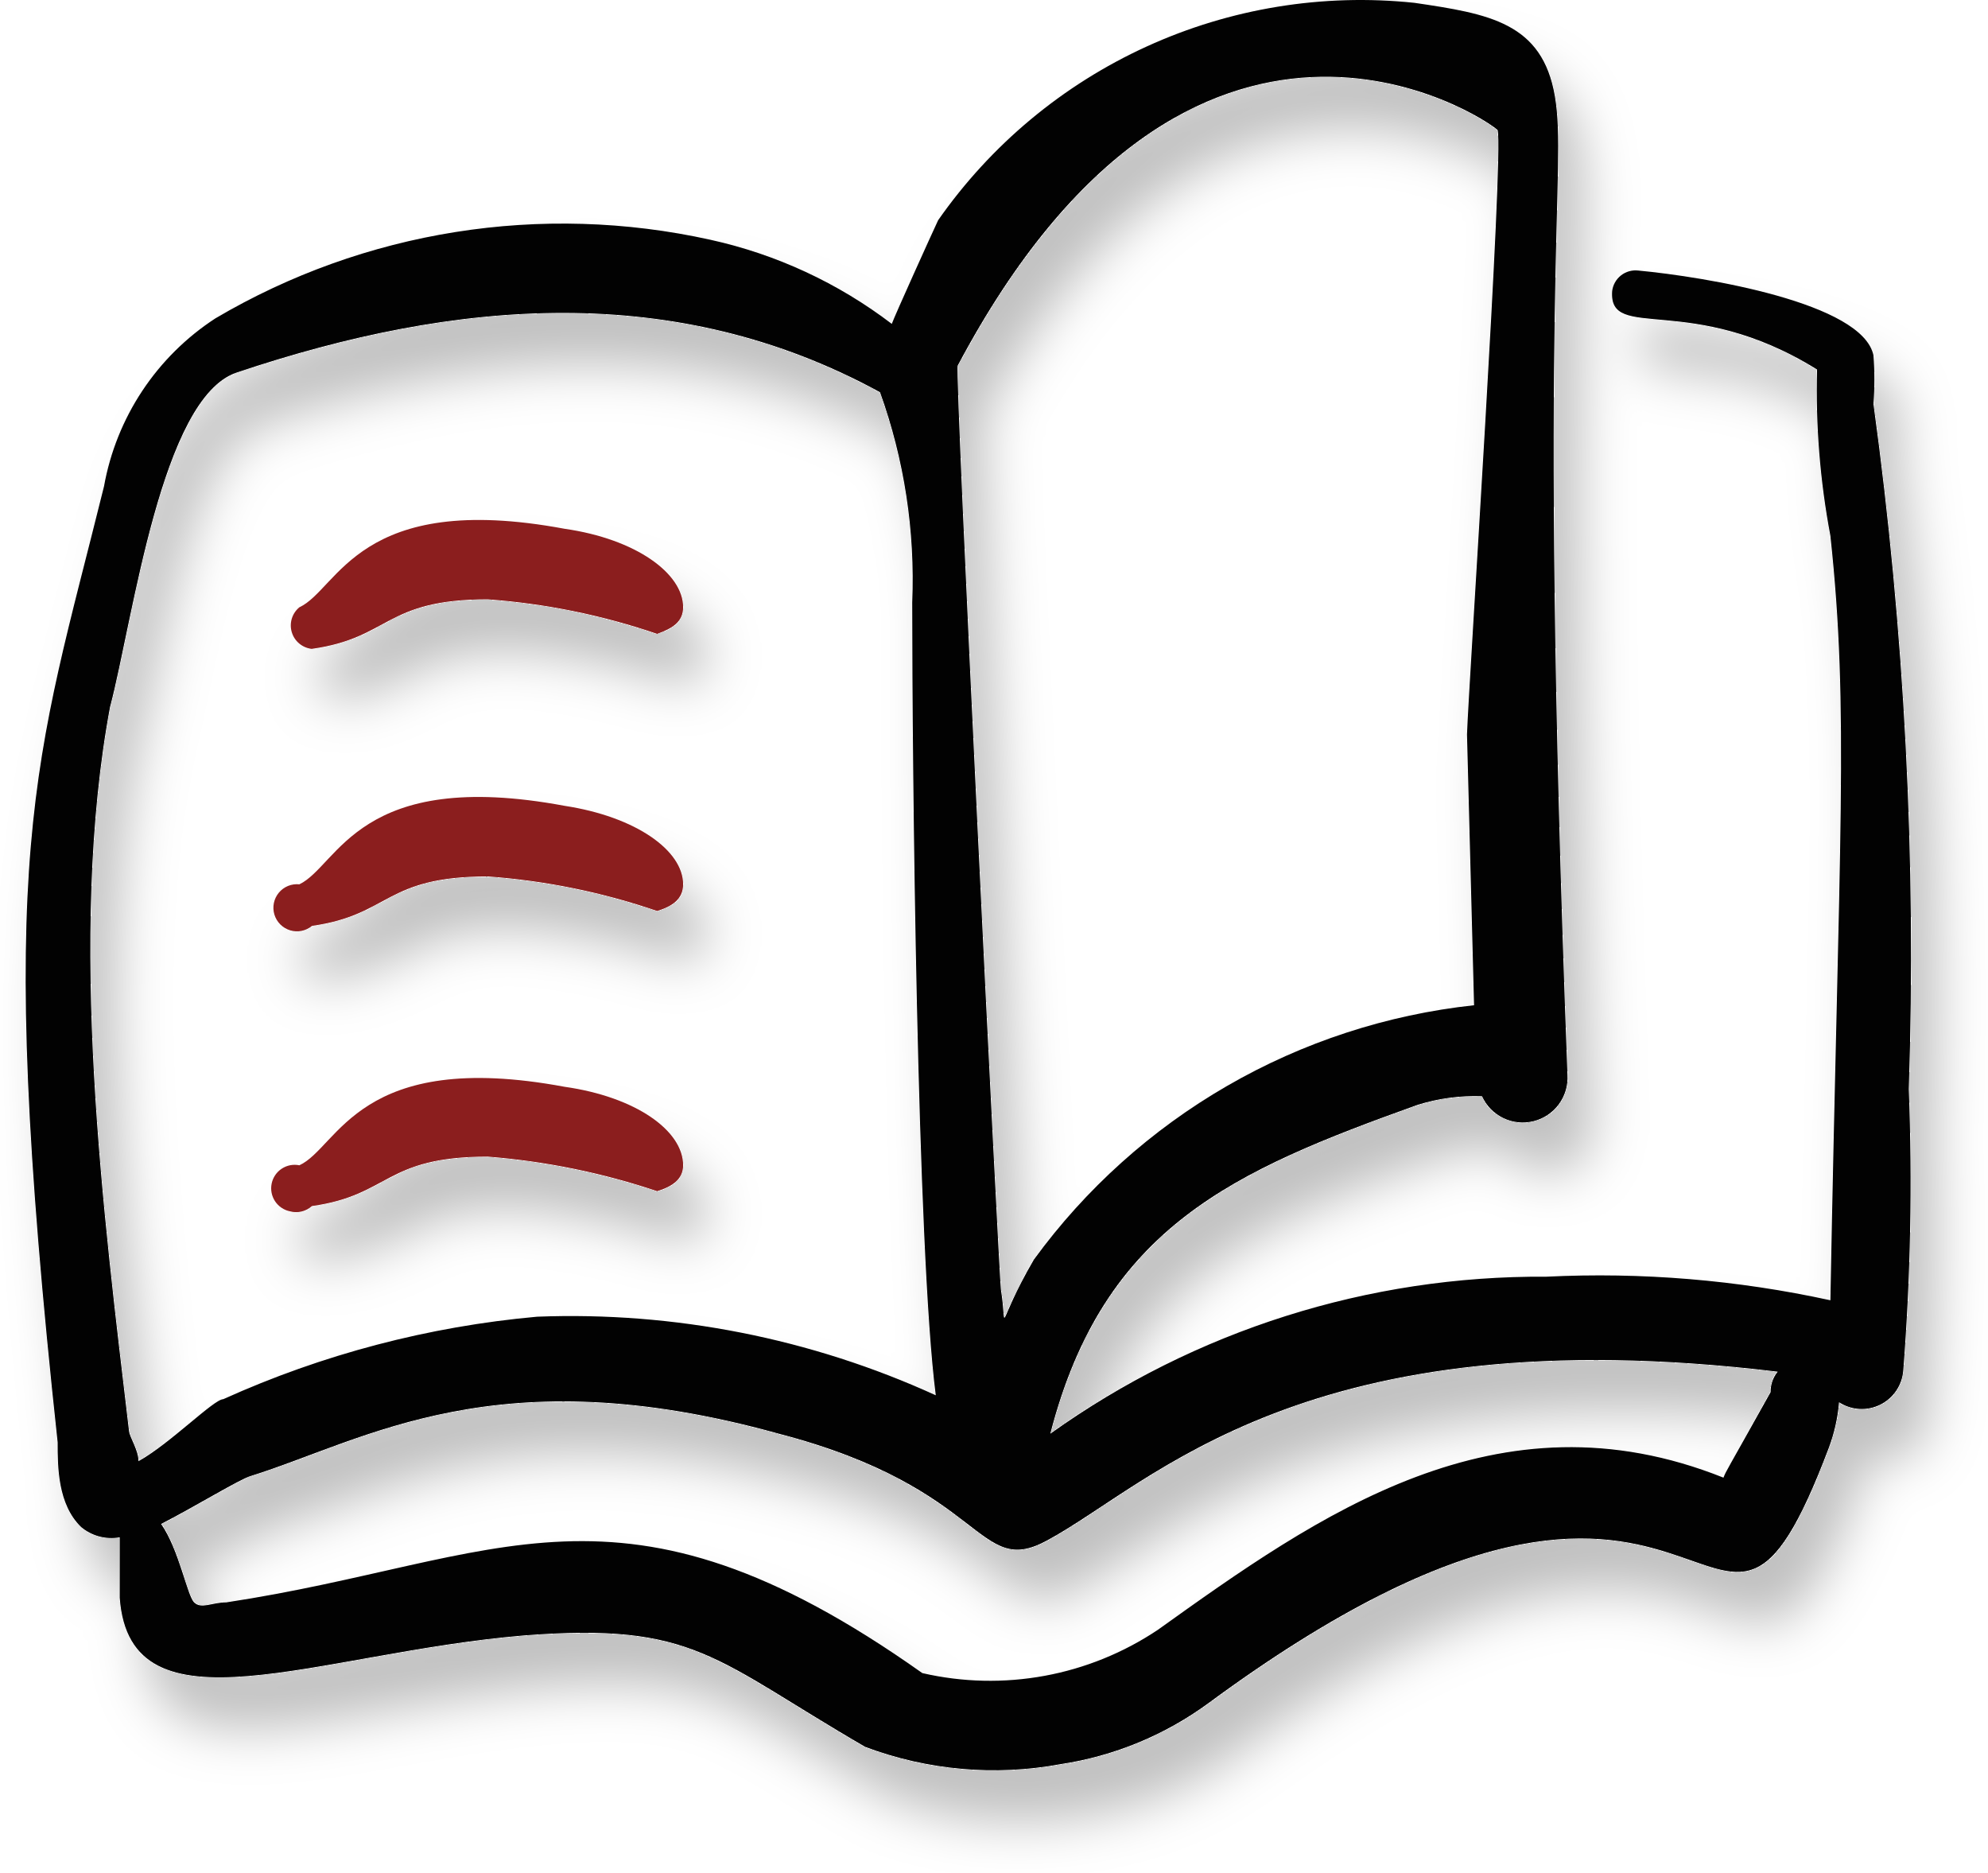
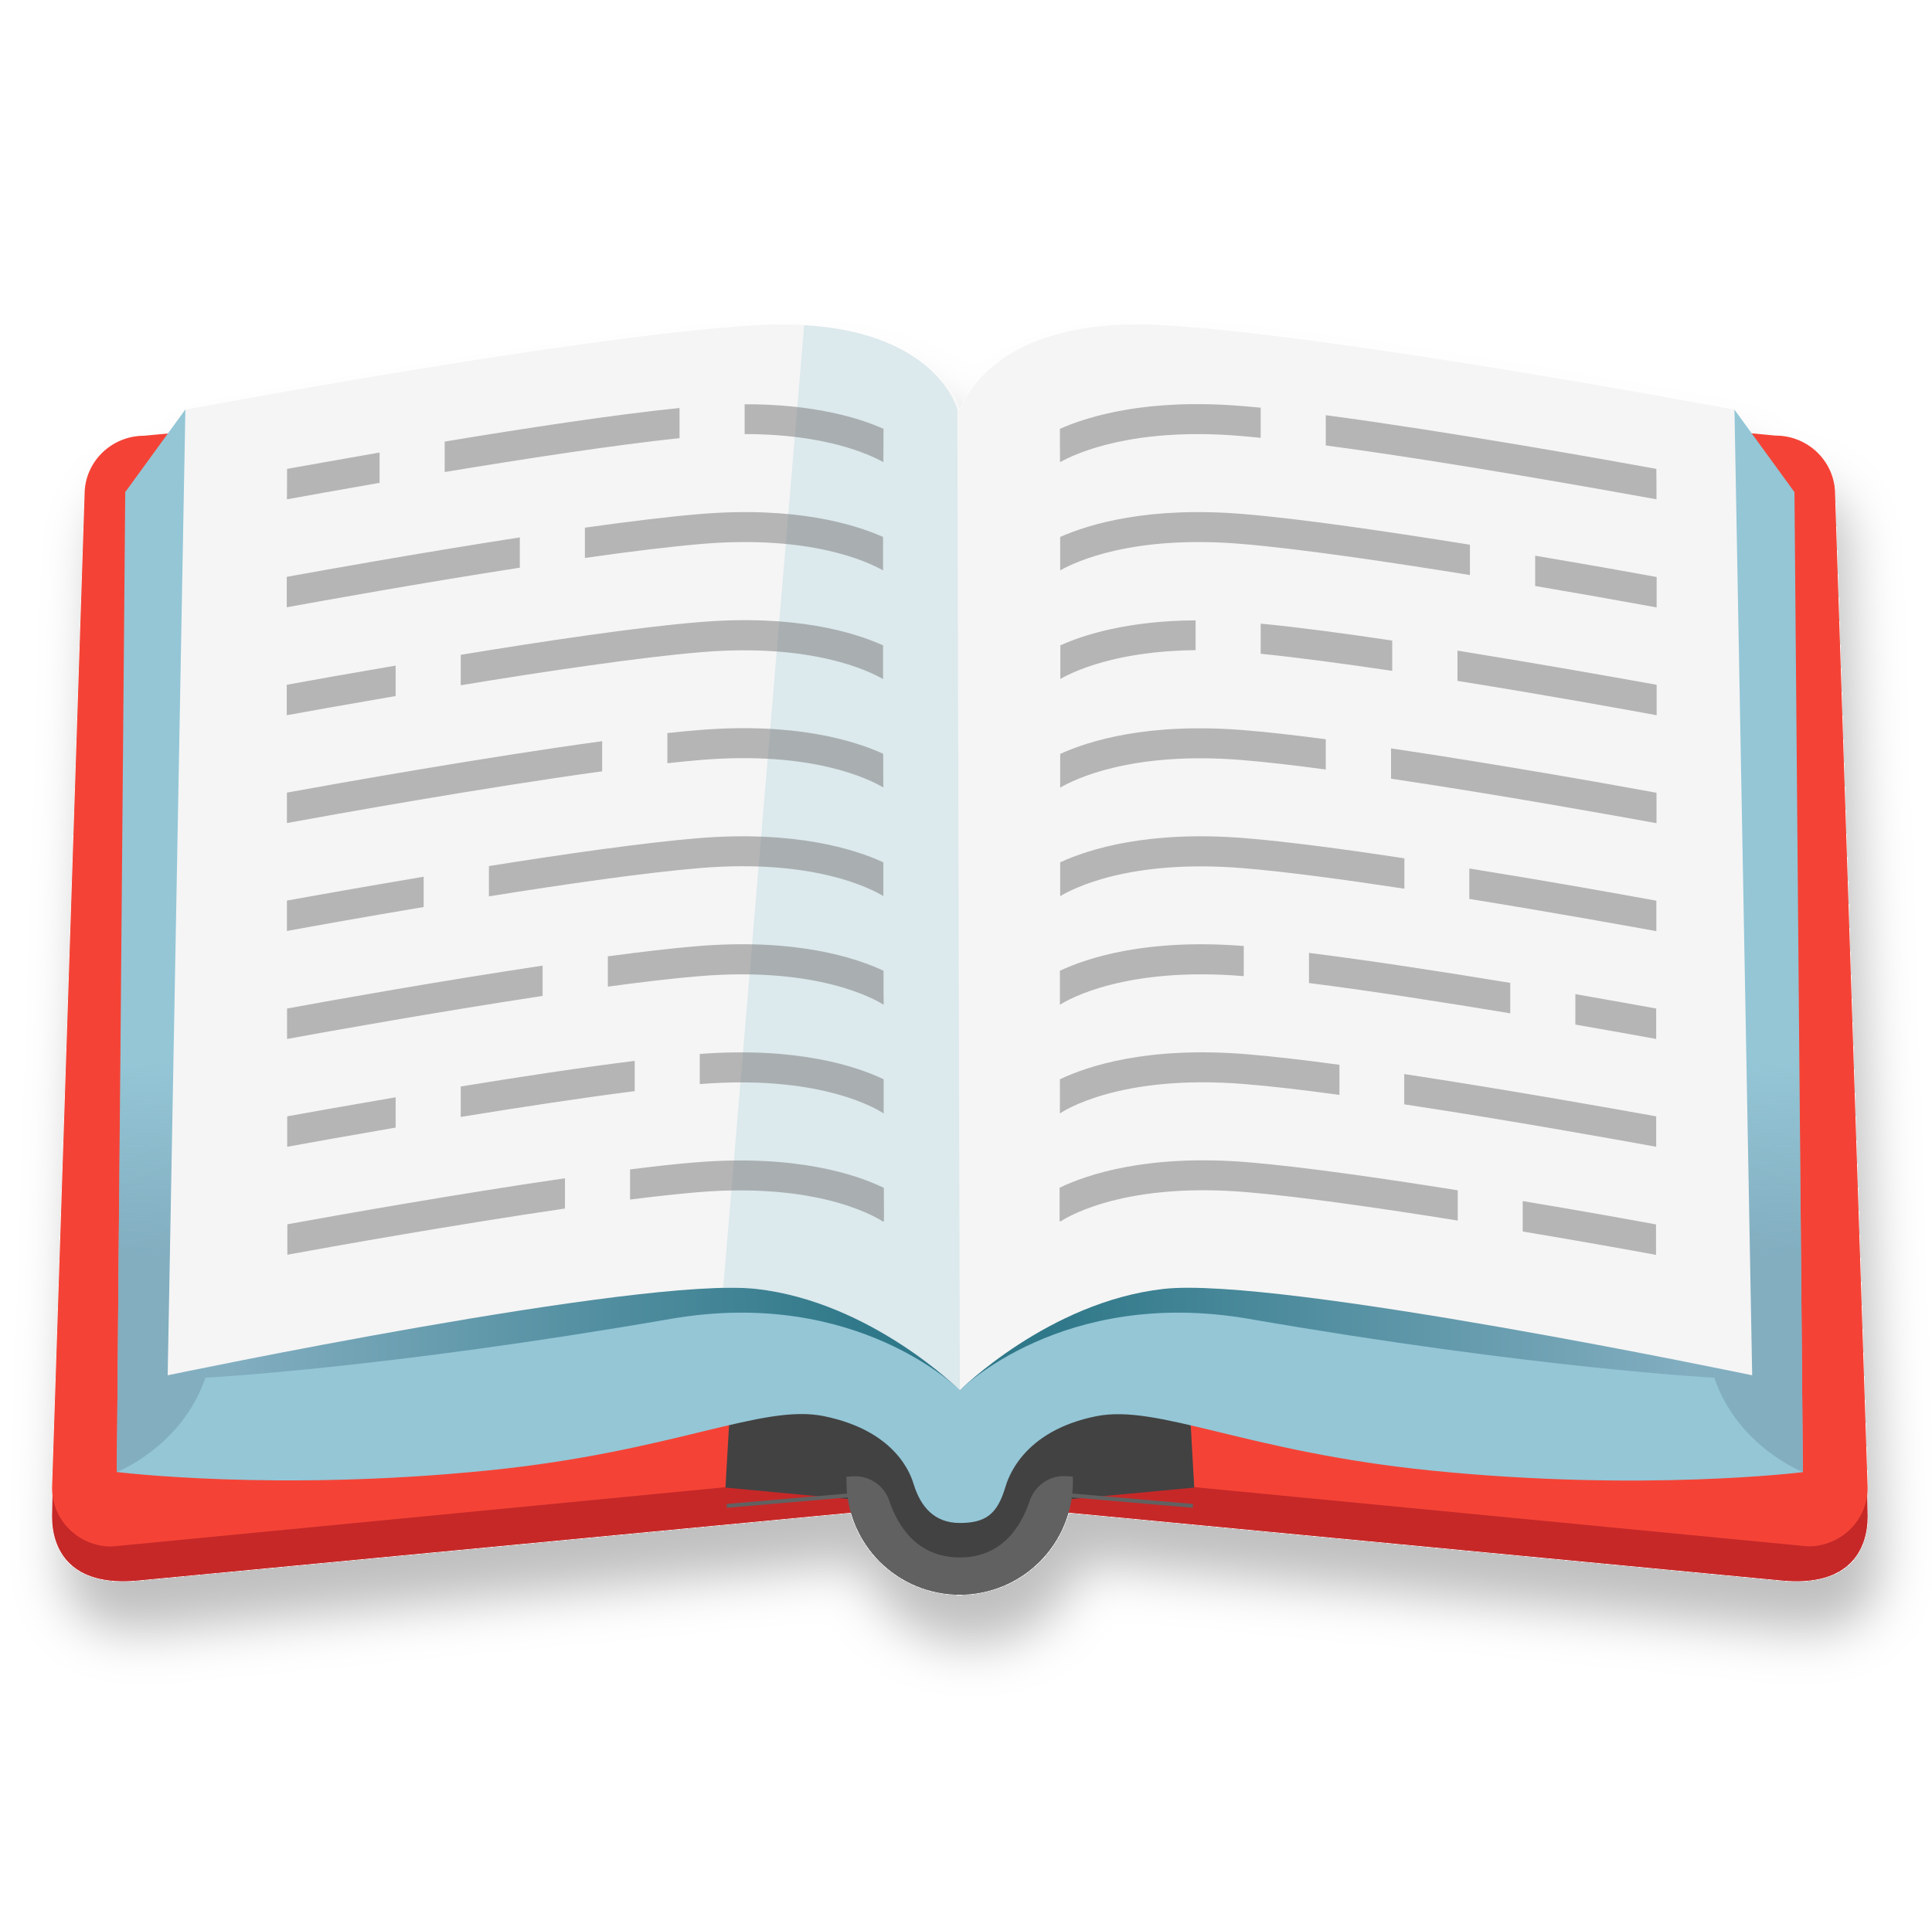
- <svg xmlns="http://www.w3.org/2000/svg" width="155" height="146" viewBox="0 0 155 146" fill="none">
-   <g filter="url(#filter0_d_95_6)">
-     <path d="M148.825 84.905C149.42 67.055 148.498 49.188 146.069 31.494C146.167 30.23 146.167 28.961 146.069 27.697C145.217 23.599 132.918 21.578 127.718 21.088C127.24 21.036 126.76 21.174 126.382 21.471C126.004 21.769 125.758 22.203 125.697 22.68C125.391 26.723 131.822 22.68 141.671 28.805C141.557 33.152 141.906 37.499 142.712 41.772C144.182 55.474 143.386 64.962 142.712 101.363C135.441 99.777 127.991 99.159 120.558 99.525C106.702 99.43 93.169 103.713 81.891 111.763C86.056 95.611 96.211 91.269 110.525 86.13C112.148 85.621 113.845 85.395 115.548 85.456C115.885 86.199 116.472 86.8 117.206 87.156C117.94 87.511 118.776 87.598 119.568 87.401C120.36 87.205 121.058 86.737 121.541 86.08C122.023 85.422 122.261 84.617 122.212 83.802C119.884 21.945 122.212 13.26 121.232 7.509C120.252 1.757 116.093 1.077 110.28 0.22C103.141 -0.53 95.93 0.646 89.4 3.627C82.869 6.607 77.256 11.283 73.144 17.168C72.654 18.209 69.775 24.573 69.53 25.247C65.353 22.061 60.531 19.825 55.4 18.693C42.22 15.771 28.422 17.96 16.794 24.818C14.528 26.292 12.589 28.214 11.095 30.466C9.602 32.719 8.585 35.253 8.109 37.913C2.719 59.694 -0.522 66.125 4.495 112.437C4.495 114.335 4.495 117.275 6.332 119.046C6.744 119.389 7.226 119.639 7.745 119.776C8.263 119.914 8.806 119.936 9.334 119.842V124.552C10.13 135.565 24.75 128.839 40.841 127.492C54.175 126.451 55.645 129.323 67.454 136.177C72.314 138.004 77.581 138.469 82.687 137.525C86.872 136.894 90.841 135.254 94.251 132.747C134.572 103.078 133.163 137.77 142.59 112.865C143.018 111.722 143.284 110.538 143.386 109.313C143.861 109.622 144.408 109.801 144.973 109.833C145.538 109.865 146.102 109.749 146.609 109.496C147.115 109.243 147.547 108.861 147.86 108.39C148.174 107.918 148.359 107.373 148.396 106.808C148.964 99.511 149.107 92.21 148.825 84.905ZM74.675 28.493C93.02 -6.015 115.787 9.163 116.767 10.143C117.257 11.98 114.5 53.465 114.378 57.256L114.929 78.363C108.143 79.096 101.585 81.237 95.676 84.652C89.766 88.066 84.635 92.677 80.611 98.19C77.548 103.451 78.589 104.002 78.038 100.517C77.915 99.905 74.424 28.989 74.669 28.499M8.599 55.045C10.375 48.259 12.574 31.004 18.448 29.044C35.579 23.293 52.711 21.884 68.612 30.576C70.504 35.825 71.356 41.392 71.123 46.972C71.123 59.51 71.49 97.381 72.96 108.768C63.221 104.33 52.577 102.232 41.882 102.643C33.421 103.403 25.148 105.577 17.406 109.074C16.671 109.074 13.241 112.559 10.797 113.907C10.797 113.049 10.124 112.069 10.062 111.579C8.102 94.937 5.23 73.034 8.592 55.045M134.382 115.193C116.76 108.149 102.752 118.127 90.27 127.057C87.602 128.841 84.597 130.061 81.44 130.64C78.283 131.219 75.041 131.147 71.913 130.426C48.234 113.662 39.058 121.673 17.645 124.913C16.543 124.913 15.685 125.465 15.134 124.913C14.583 124.362 13.97 120.822 12.562 118.801C15.195 117.453 18.686 115.309 19.544 115.064C28.535 112.253 38.691 105.644 60.716 111.763C76.991 115.989 76.133 123.082 81.639 120.087C89.841 115.677 101.65 102.465 138.602 106.93C138.236 107.379 138.041 107.943 138.051 108.523C134.437 115.009 134.621 114.58 134.376 115.187" fill="#020202" />
-     <path d="M24.322 50.58C30.441 49.723 29.951 46.721 38.023 46.721C42.526 47.049 46.969 47.955 51.241 49.416C52.405 48.988 53.262 48.498 53.262 47.334C53.262 44.706 49.587 42.017 44.02 41.221C27.929 38.22 26.398 45.931 23.342 47.34C23.062 47.57 22.856 47.878 22.751 48.225C22.646 48.572 22.646 48.942 22.751 49.289C22.855 49.636 23.06 49.945 23.34 50.175C23.619 50.406 23.961 50.549 24.322 50.586M24.322 72.177C30.441 71.319 29.951 68.324 38.023 68.324C42.525 68.649 46.966 69.555 51.241 71.019C52.405 70.652 53.262 70.1 53.262 68.937C53.262 66.303 49.587 63.669 44.02 62.818C27.929 59.817 26.398 67.473 23.342 68.937C23.041 68.906 22.736 68.95 22.456 69.064C22.176 69.179 21.929 69.362 21.736 69.595C21.544 69.828 21.412 70.106 21.352 70.402C21.292 70.699 21.307 71.006 21.394 71.296C21.482 71.585 21.64 71.849 21.853 72.063C22.067 72.277 22.331 72.435 22.62 72.523C22.91 72.611 23.217 72.626 23.514 72.567C23.81 72.507 24.088 72.375 24.322 72.183M24.322 94.019C30.441 93.161 29.951 90.166 38.023 90.166C42.523 90.52 46.962 91.425 51.241 92.861C52.405 92.494 53.262 91.942 53.262 90.84C53.262 88.145 49.587 85.511 44.02 84.721C27.929 81.72 26.404 89.437 23.342 90.84C22.866 90.742 22.37 90.838 21.965 91.106C21.764 91.238 21.591 91.409 21.457 91.608C21.322 91.808 21.228 92.031 21.18 92.267C21.131 92.503 21.13 92.746 21.175 92.982C21.221 93.218 21.313 93.443 21.445 93.644C21.713 94.049 22.131 94.332 22.607 94.429C22.904 94.51 23.217 94.515 23.517 94.443C23.816 94.371 24.093 94.225 24.322 94.019Z" fill="#8B1E1E" />
+ <svg xmlns="http://www.w3.org/2000/svg" width="157" height="156" viewBox="0 0 157 156" fill="none">
+   <g filter="url(#filter0_d_292_54)">
+     <path d="M85.605 122.838L144.775 128.468C150.345 129.005 151.771 125.897 151.771 123.264L151.71 120.071L78.939 109.809C78.939 113.453 81.9 122.838 85.605 122.838Z" fill="#C62828" />
+     <path d="M87.762 120.059L97.073 120.876L146.932 125.69C149.614 125.69 151.771 123.557 151.771 120.924L149.126 40.17C149.126 37.538 146.957 35.405 144.288 35.405L87.762 30.067C84.057 30.067 81.047 33.028 81.047 36.672V113.454C81.047 117.098 84.045 120.059 87.762 120.059Z" fill="#F44336" />
+     <path d="M70.395 122.838L11.225 128.468C5.655 129.005 4.229 125.897 4.229 123.264L4.29 120.071L77.061 109.797C77.061 113.453 74.1 122.838 70.395 122.838Z" fill="#C62828" />
+     <path d="M68.238 120.059L59 120.876L9.067 125.702C6.386 125.702 4.229 123.569 4.229 120.937L6.874 40.182C6.874 37.55 9.043 35.417 11.712 35.417L68.238 30.079C71.943 30.079 74.953 33.04 74.953 36.684V113.466C74.953 117.098 71.955 120.059 68.238 120.059Z" fill="#F44336" />
+     <path d="M95.977 101.985H60.048L58.951 120.912L70.163 121.96C70.163 121.96 72.564 127.957 78 127.957C83.436 127.957 85.837 121.96 85.837 121.96L97.049 120.912L95.977 101.985Z" fill="#424242" />
+     <path d="M96.939 122.399L86.495 121.497M59.061 122.399L69.505 121.497" stroke="#616161" stroke-width="0.312" stroke-miterlimit="10" />
+     <path d="M145.823 39.999L140.948 33.296L78 104.837L15.052 33.296L10.177 39.999L9.494 119.645C9.494 119.645 22.437 121.266 39.731 119.511C54.795 117.987 61.888 114.087 66.921 115.099C72.966 116.317 74.063 120.035 74.258 120.668C74.807 122.423 75.891 123.788 78 123.788C80.108 123.788 81.047 123.057 81.693 120.888C81.888 120.254 83.033 116.33 89.078 115.111C94.112 114.099 101.205 117.999 116.269 119.523C133.563 121.278 146.506 119.657 146.506 119.657L145.823 39.999Z" fill="#94C6D6" />
+     <path d="M139.303 111.967L139.498 79.804H146.165L146.506 119.645C146.506 119.645 141.204 117.585 139.303 111.967Z" fill="url(#paint0_linear_292_54)" />
+     <path d="M139.608 93.222L139.303 111.979C139.303 111.979 124.727 111.223 101.51 107.201C86.324 104.569 78 113.002 78 113.002L77.866 93.222H139.608Z" fill="url(#paint1_linear_292_54)" />
+     <path d="M16.392 93.222L16.697 111.979C16.697 111.979 31.273 111.223 54.49 107.201C69.676 104.569 78 113.002 78 113.002L77.866 93.222H16.392Z" fill="url(#paint2_linear_292_54)" />
+     <path d="M16.697 111.967L16.502 79.804H9.823L9.494 119.645C9.494 119.645 14.783 117.585 16.697 111.967Z" fill="url(#paint3_linear_292_54)" />
+     <path d="M140.948 33.296C140.948 33.296 108.603 27.215 94.404 26.422C81.047 25.679 78.305 32.48 78.037 33.296H77.988C77.707 32.48 74.965 25.691 61.608 26.422C47.409 27.215 15.064 33.296 15.064 33.296L13.626 111.784C13.626 111.784 52.138 103.716 61.462 104.764C70.785 105.812 78 113.002 78 113.002C78 113.002 85.227 105.812 94.551 104.764C103.874 103.716 142.387 111.784 142.387 111.784L140.948 33.296Z" fill="#F5F5F5" />
+     <path opacity="0.26" d="M65.349 26.435L58.768 104.678C59.804 104.654 60.718 104.678 61.449 104.764C70.761 105.8 78 113.002 78 113.002L77.793 33.296C77.793 33.296 76.208 27.056 65.349 26.435Z" fill="#94C6D6" />
+     <path opacity="0.5" d="M30.847 36.782C27.556 37.355 24.863 37.842 23.327 38.11C23.327 38.866 23.327 39.695 23.315 40.584C24.668 40.341 27.422 39.841 30.847 39.244V36.782ZM60.511 32.858V35.283C67.007 35.271 70.602 36.904 71.784 37.562C71.784 36.55 71.797 35.648 71.797 34.856C69.786 33.954 66.105 32.845 60.511 32.858ZM55.222 33.162C49.944 33.698 42.595 34.82 36.136 35.892V38.366C42.547 37.306 49.908 36.172 55.222 35.612V33.162ZM42.242 43.68C34.369 44.899 26.471 46.312 23.302 46.885V49.359C26.057 48.86 34.137 47.397 42.242 46.142V43.68ZM56.903 41.779C54.332 41.986 51.053 42.4 47.531 42.888V45.35C51.127 44.838 54.49 44.423 57.098 44.204C65.849 43.485 70.468 45.63 71.76 46.361V43.643C69.371 42.583 64.582 41.145 56.903 41.779ZM32.151 54.1C28.299 54.758 25.082 55.331 23.302 55.66V58.134C24.899 57.842 28.165 57.257 32.151 56.574V54.1ZM71.76 52.455C69.383 51.383 64.582 49.92 56.83 50.566C51.87 50.968 44.277 52.102 37.44 53.223V55.697C44.338 54.563 52.041 53.418 57.038 53.003C65.934 52.272 70.566 54.502 71.76 55.197V52.455ZM71.772 61.267C69.42 60.194 64.594 58.695 56.782 59.341C55.989 59.402 55.136 59.487 54.234 59.585V62.034C55.222 61.925 56.136 61.839 56.989 61.766C66.056 61.023 70.688 63.351 71.784 64.009C71.772 63.095 71.772 62.181 71.772 61.267ZM48.933 60.243C39.402 61.547 27.532 63.655 23.315 64.423V66.897C27.032 66.215 39.183 64.033 48.933 62.693V60.243ZM34.43 71.26C29.64 72.065 25.496 72.808 23.315 73.198V75.672C25.289 75.306 29.494 74.551 34.43 73.722V71.26ZM71.784 70.09C69.457 69.018 64.606 67.482 56.721 68.128C52.333 68.494 45.898 69.408 39.731 70.395V72.857C45.959 71.858 52.504 70.919 56.916 70.553C66.215 69.786 70.858 72.272 71.784 72.832V70.09ZM71.809 87.726C69.591 86.665 64.789 85.069 56.867 85.666V88.116C66.97 87.299 71.553 90.322 71.809 90.504V87.726ZM32.151 89.188C28.397 89.834 25.204 90.395 23.339 90.736V93.21C25.058 92.893 28.275 92.32 32.151 91.65V89.188ZM37.44 88.311V90.785C42.169 90.017 47.251 89.237 51.578 88.688V86.227C47.275 86.763 42.193 87.531 37.44 88.311ZM45.91 95.769C37.184 97.037 27.373 98.78 23.351 99.511V101.985C26.995 101.315 36.989 99.535 45.91 98.231V95.769ZM71.821 96.549C69.615 95.477 64.703 93.807 56.513 94.478C54.966 94.599 53.162 94.806 51.2 95.05V97.5C53.235 97.244 55.112 97.037 56.708 96.903C67.141 96.037 71.723 99.279 71.772 99.304L71.833 99.231C71.833 98.39 71.833 97.5 71.821 96.549ZM44.094 78.487C35.782 79.731 26.971 81.303 23.327 81.973V84.447C26.593 83.85 35.575 82.241 44.094 80.949V78.487ZM71.797 78.902C69.505 77.829 64.642 76.245 56.648 76.903C54.6 77.074 52.102 77.366 49.396 77.732V80.194C52.187 79.816 54.758 79.511 56.855 79.341C66.458 78.548 71.102 81.218 71.809 81.668C71.796 80.766 71.797 79.84 71.797 78.902ZM107.75 36.209C117.841 37.55 131.028 39.938 134.611 40.584C134.611 39.682 134.611 38.866 134.599 38.11C130.406 37.343 117.573 35.051 107.737 33.747V36.209H107.75ZM102.448 33.138C101.924 33.089 101.424 33.04 100.949 33.004C93.308 32.37 88.53 33.796 86.129 34.856C86.129 35.648 86.141 36.562 86.141 37.562C87.506 36.806 92.125 34.722 100.754 35.429C101.29 35.478 101.863 35.526 102.448 35.587V33.138ZM124.751 47.629C128.045 48.19 131.336 48.77 134.623 49.371V46.898C132.71 46.544 129.078 45.898 124.751 45.167V47.629ZM119.462 44.277C112.868 43.217 105.751 42.169 101.022 41.779C93.344 41.145 88.554 42.583 86.153 43.643V46.361C87.445 45.63 92.064 43.485 100.815 44.204C105.58 44.594 112.807 45.666 119.45 46.739V44.277H119.462ZM118.438 52.882V55.343C125.519 56.477 132.112 57.671 134.623 58.134V55.66C131.783 55.148 125.312 53.991 118.438 52.882ZM107.737 60.084C105.288 59.767 103.021 59.499 101.144 59.353C93.332 58.707 88.506 60.206 86.153 61.279V64.021C87.25 63.375 91.894 61.035 100.949 61.778C102.875 61.937 105.215 62.205 107.737 62.546V60.084ZM113.039 60.828V63.29C121.875 64.606 131.393 66.324 134.611 66.909V64.435C130.979 63.765 121.656 62.108 113.039 60.828ZM114.112 69.761C109.297 69.03 104.63 68.408 101.217 68.128C93.32 67.482 88.469 69.018 86.153 70.09V72.845C87.08 72.272 91.723 69.798 101.022 70.566C104.471 70.846 109.237 71.492 114.124 72.235V69.761H114.112ZM119.401 70.59V73.064C126.031 74.136 132.1 75.233 134.599 75.684V73.21C131.82 72.698 125.848 71.626 119.401 70.59ZM128.017 80.803V83.277C130.894 83.777 133.246 84.203 134.587 84.447V81.973C133.124 81.705 130.808 81.291 128.017 80.803ZM108.822 86.543C106.031 86.166 103.447 85.861 101.351 85.69C93.259 85.02 88.371 86.653 86.129 87.726V90.504C86.385 90.322 90.992 87.275 101.168 88.116C103.313 88.286 105.97 88.603 108.847 88.993V86.543H108.822ZM114.112 87.299V89.761C122.497 91.028 131.296 92.613 134.587 93.21V90.736C130.93 90.078 122.302 88.542 114.112 87.299ZM118.438 96.744C112.259 95.757 105.8 94.831 101.412 94.465C93.21 93.795 88.311 95.477 86.105 96.537V99.218L86.166 99.291C86.202 99.267 90.785 96.025 101.229 96.891C105.653 97.256 112.222 98.207 118.462 99.206V96.744H118.438ZM123.74 97.622V100.096C128.481 100.888 132.527 101.619 134.574 101.997V99.523C132.344 99.109 128.347 98.39 123.74 97.622ZM101.071 76.891C93.198 76.269 88.396 77.841 86.129 78.902V81.668C86.836 81.218 91.467 78.548 101.071 79.341V76.891ZM106.372 77.451V79.901C111.394 80.535 117.427 81.486 122.728 82.363V79.889C117.39 79.011 111.357 78.073 106.372 77.451ZM97.159 50.42C91.699 50.456 88.103 51.578 86.166 52.455V55.185C87.189 54.6 90.687 52.906 97.159 52.845V50.42ZM102.448 50.688V53.138C105.483 53.442 109.249 53.954 113.137 54.527V52.065C109.237 51.48 105.483 50.98 102.448 50.688Z" fill="#757575" />
+     <path d="M86.726 119.986C85.361 119.864 84.106 120.705 83.667 122.009C83.009 123.996 81.473 126.591 78 126.591C74.49 126.591 72.942 123.983 72.272 121.997C72.063 121.374 71.652 120.839 71.105 120.477C70.557 120.115 69.904 119.946 69.249 119.998L68.774 120.035L68.786 120.425C68.786 122.865 69.756 125.205 71.481 126.931C73.207 128.657 75.547 129.626 77.988 129.626C80.428 129.626 82.769 128.657 84.494 126.931C86.22 125.205 87.189 122.865 87.189 120.425C87.189 120.303 87.177 120.022 87.177 120.022L86.726 119.986Z" fill="#616161" />
  </g>
  <defs>
-     <filter id="filter0_d_95_6" x="0" y="0" width="155" height="146.001" filterUnits="userSpaceOnUse" color-interpolation-filters="sRGB">
+     <filter id="filter0_d_292_54" x="-3" y="0" width="164" height="164" filterUnits="userSpaceOnUse" color-interpolation-filters="sRGB">
      <feFlood flood-opacity="0" result="BackgroundImageFix" />
      <feColorMatrix in="SourceAlpha" type="matrix" values="0 0 0 0 0 0 0 0 0 0 0 0 0 0 0 0 0 0 127 0" result="hardAlpha" />
-       <feOffset dx="2" dy="4" />
+       <feOffset dx="1" dy="4" />
      <feGaussianBlur stdDeviation="2" />
      <feComposite in2="hardAlpha" operator="out" />
      <feColorMatrix type="matrix" values="0 0 0 0 0 0 0 0 0 0 0 0 0 0 0 0 0 0 0.25 0" />
-       <feBlend mode="normal" in2="BackgroundImageFix" result="effect1_dropShadow_95_6" />
-       <feBlend mode="normal" in="SourceGraphic" in2="effect1_dropShadow_95_6" result="shape" />
+       <feBlend mode="normal" in2="BackgroundImageFix" result="effect1_dropShadow_292_54" />
+       <feBlend mode="normal" in="SourceGraphic" in2="effect1_dropShadow_292_54" result="shape" />
    </filter>
+     <linearGradient id="paint0_linear_292_54" x1="142.89" y1="107.495" x2="143.191" y2="86.407" gradientUnits="userSpaceOnUse">
+       <stop offset="0.267" stop-color="#82AEC0" />
+       <stop offset="1" stop-color="#82AEC0" stop-opacity="0" />
+     </linearGradient>
+     <linearGradient id="paint1_linear_292_54" x1="85.211" y1="103.107" x2="137.387" y2="103.107" gradientUnits="userSpaceOnUse">
+       <stop stop-color="#2F7889" />
+       <stop offset="1" stop-color="#82AEC0" />
+     </linearGradient>
+     <linearGradient id="paint2_linear_292_54" x1="70.662" y1="103.107" x2="18.602" y2="103.107" gradientUnits="userSpaceOnUse">
+       <stop stop-color="#2F7889" />
+       <stop offset="1" stop-color="#82AEC0" />
+     </linearGradient>
+     <linearGradient id="paint3_linear_292_54" x1="13.105" y1="107.495" x2="12.803" y2="86.407" gradientUnits="userSpaceOnUse">
+       <stop offset="0.267" stop-color="#82AEC0" />
+       <stop offset="1" stop-color="#82AEC0" stop-opacity="0" />
+     </linearGradient>
  </defs>
</svg>
